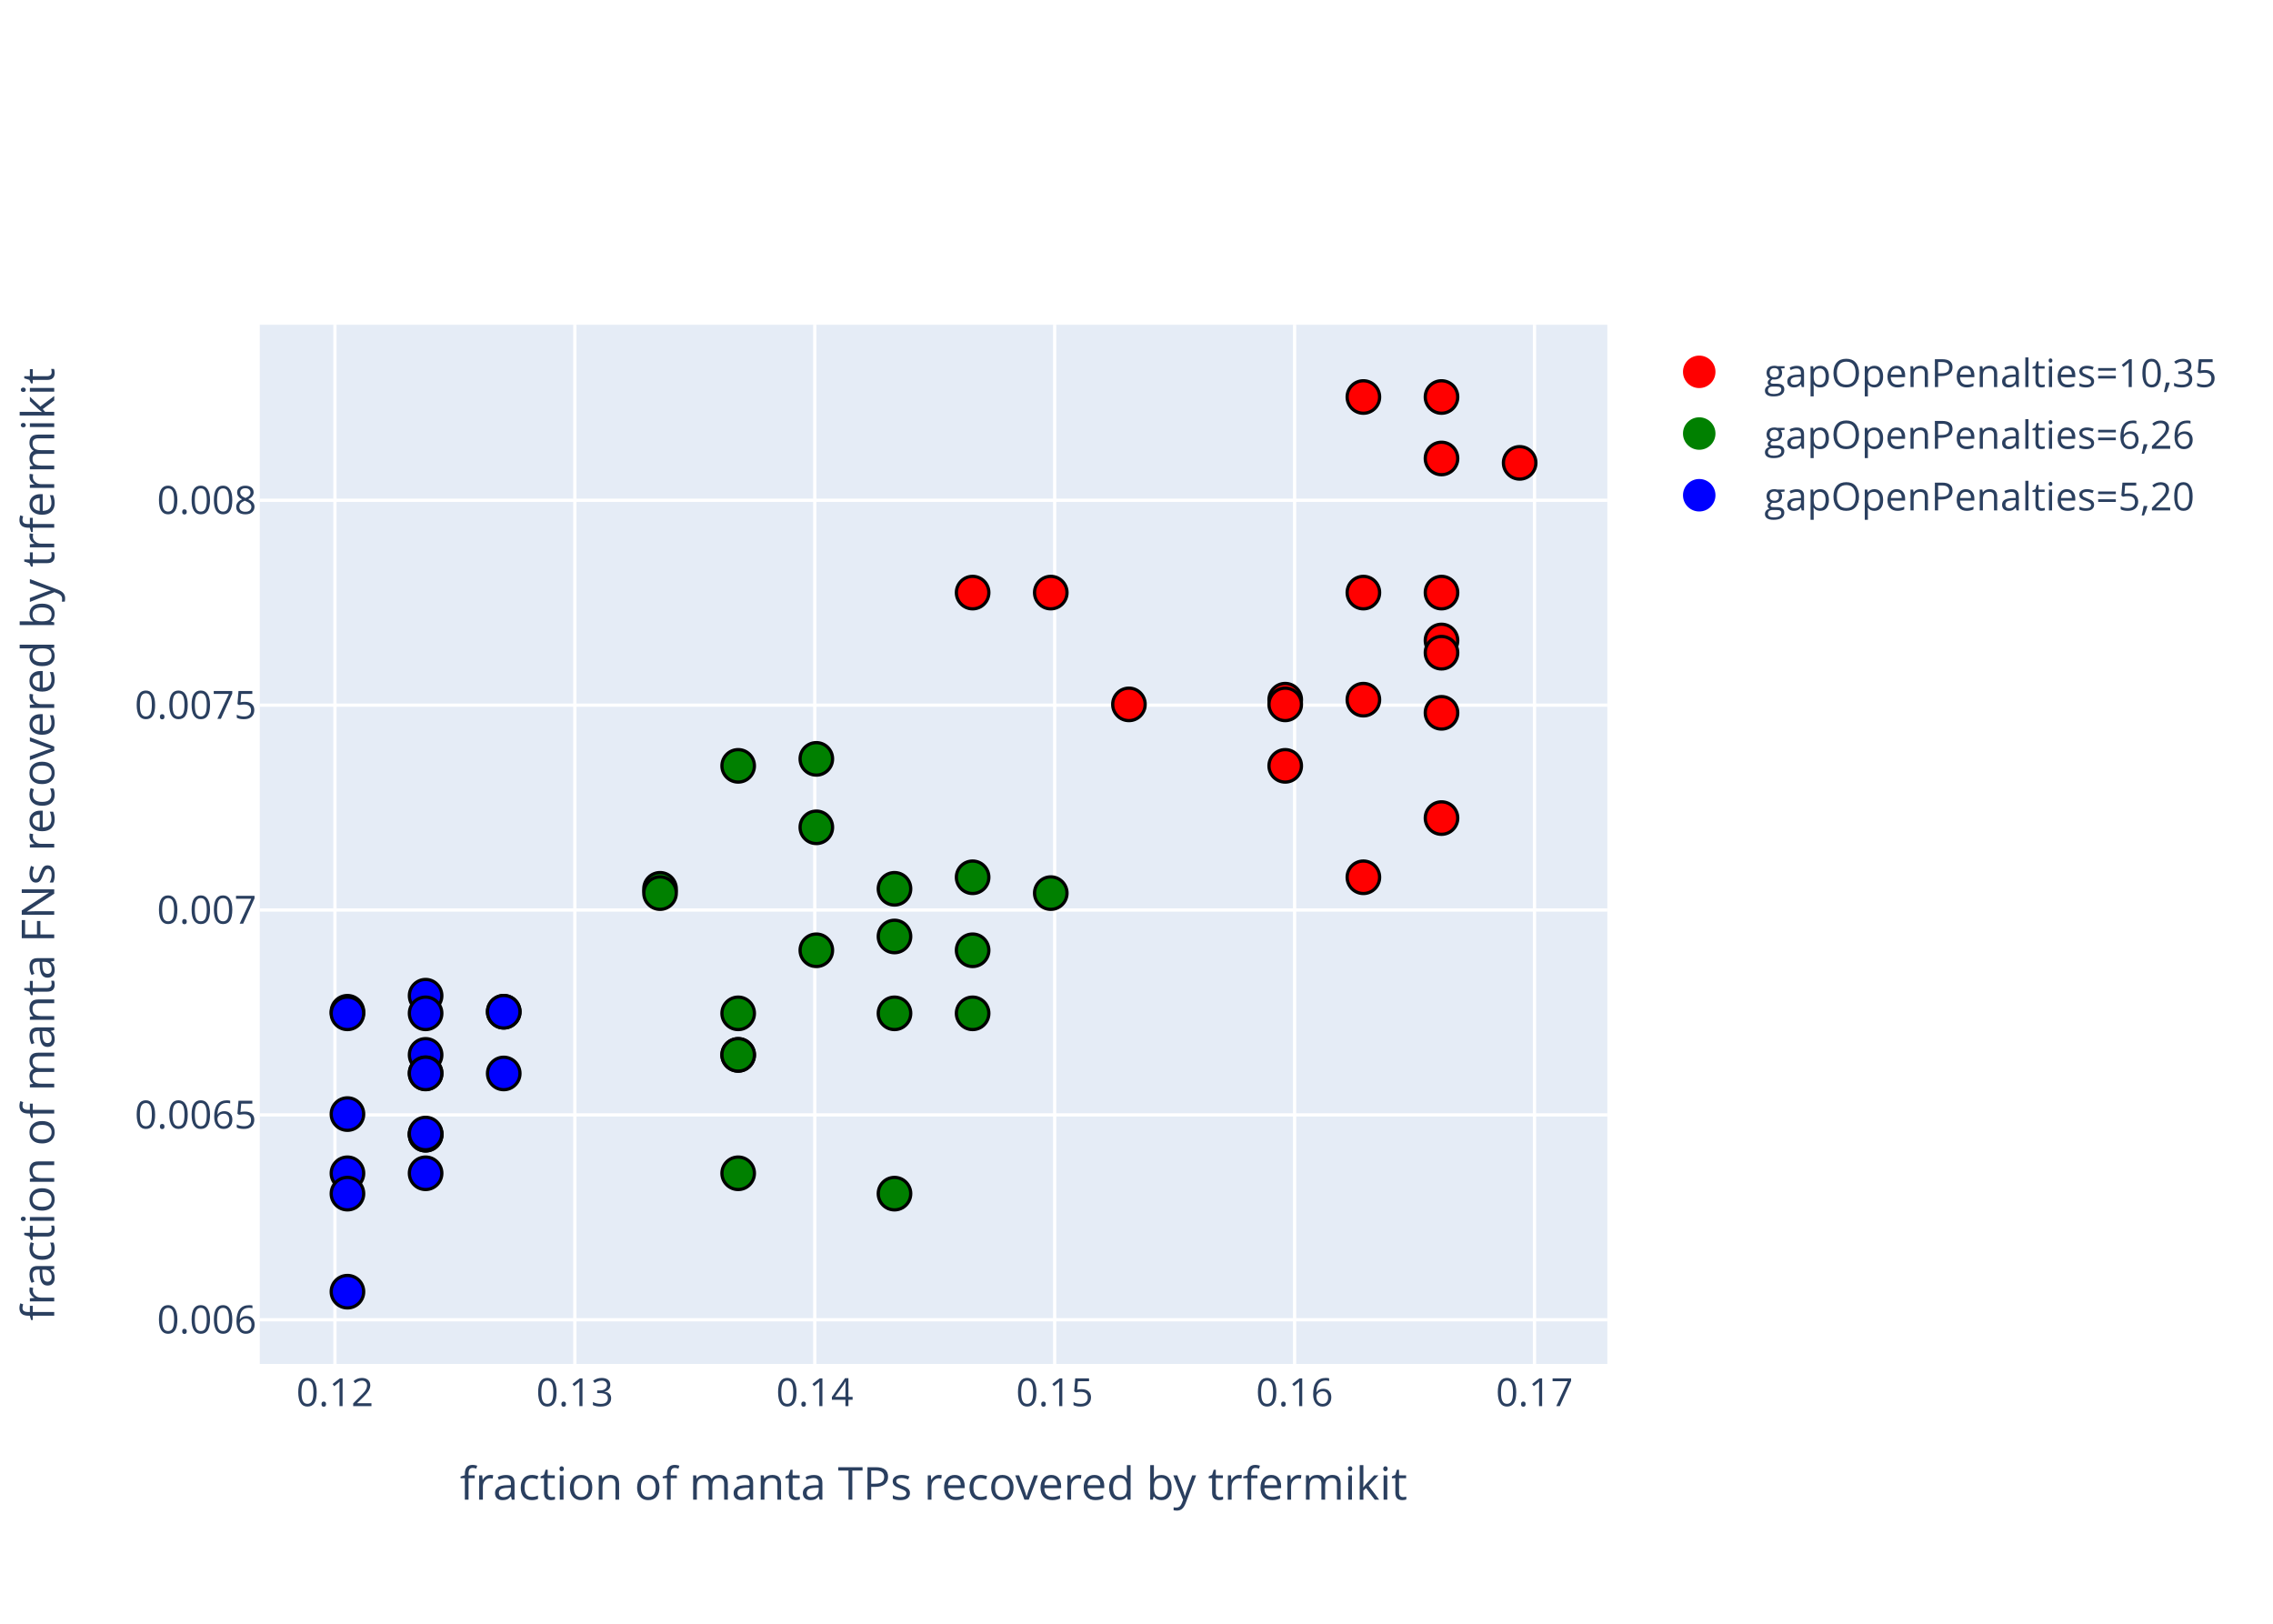
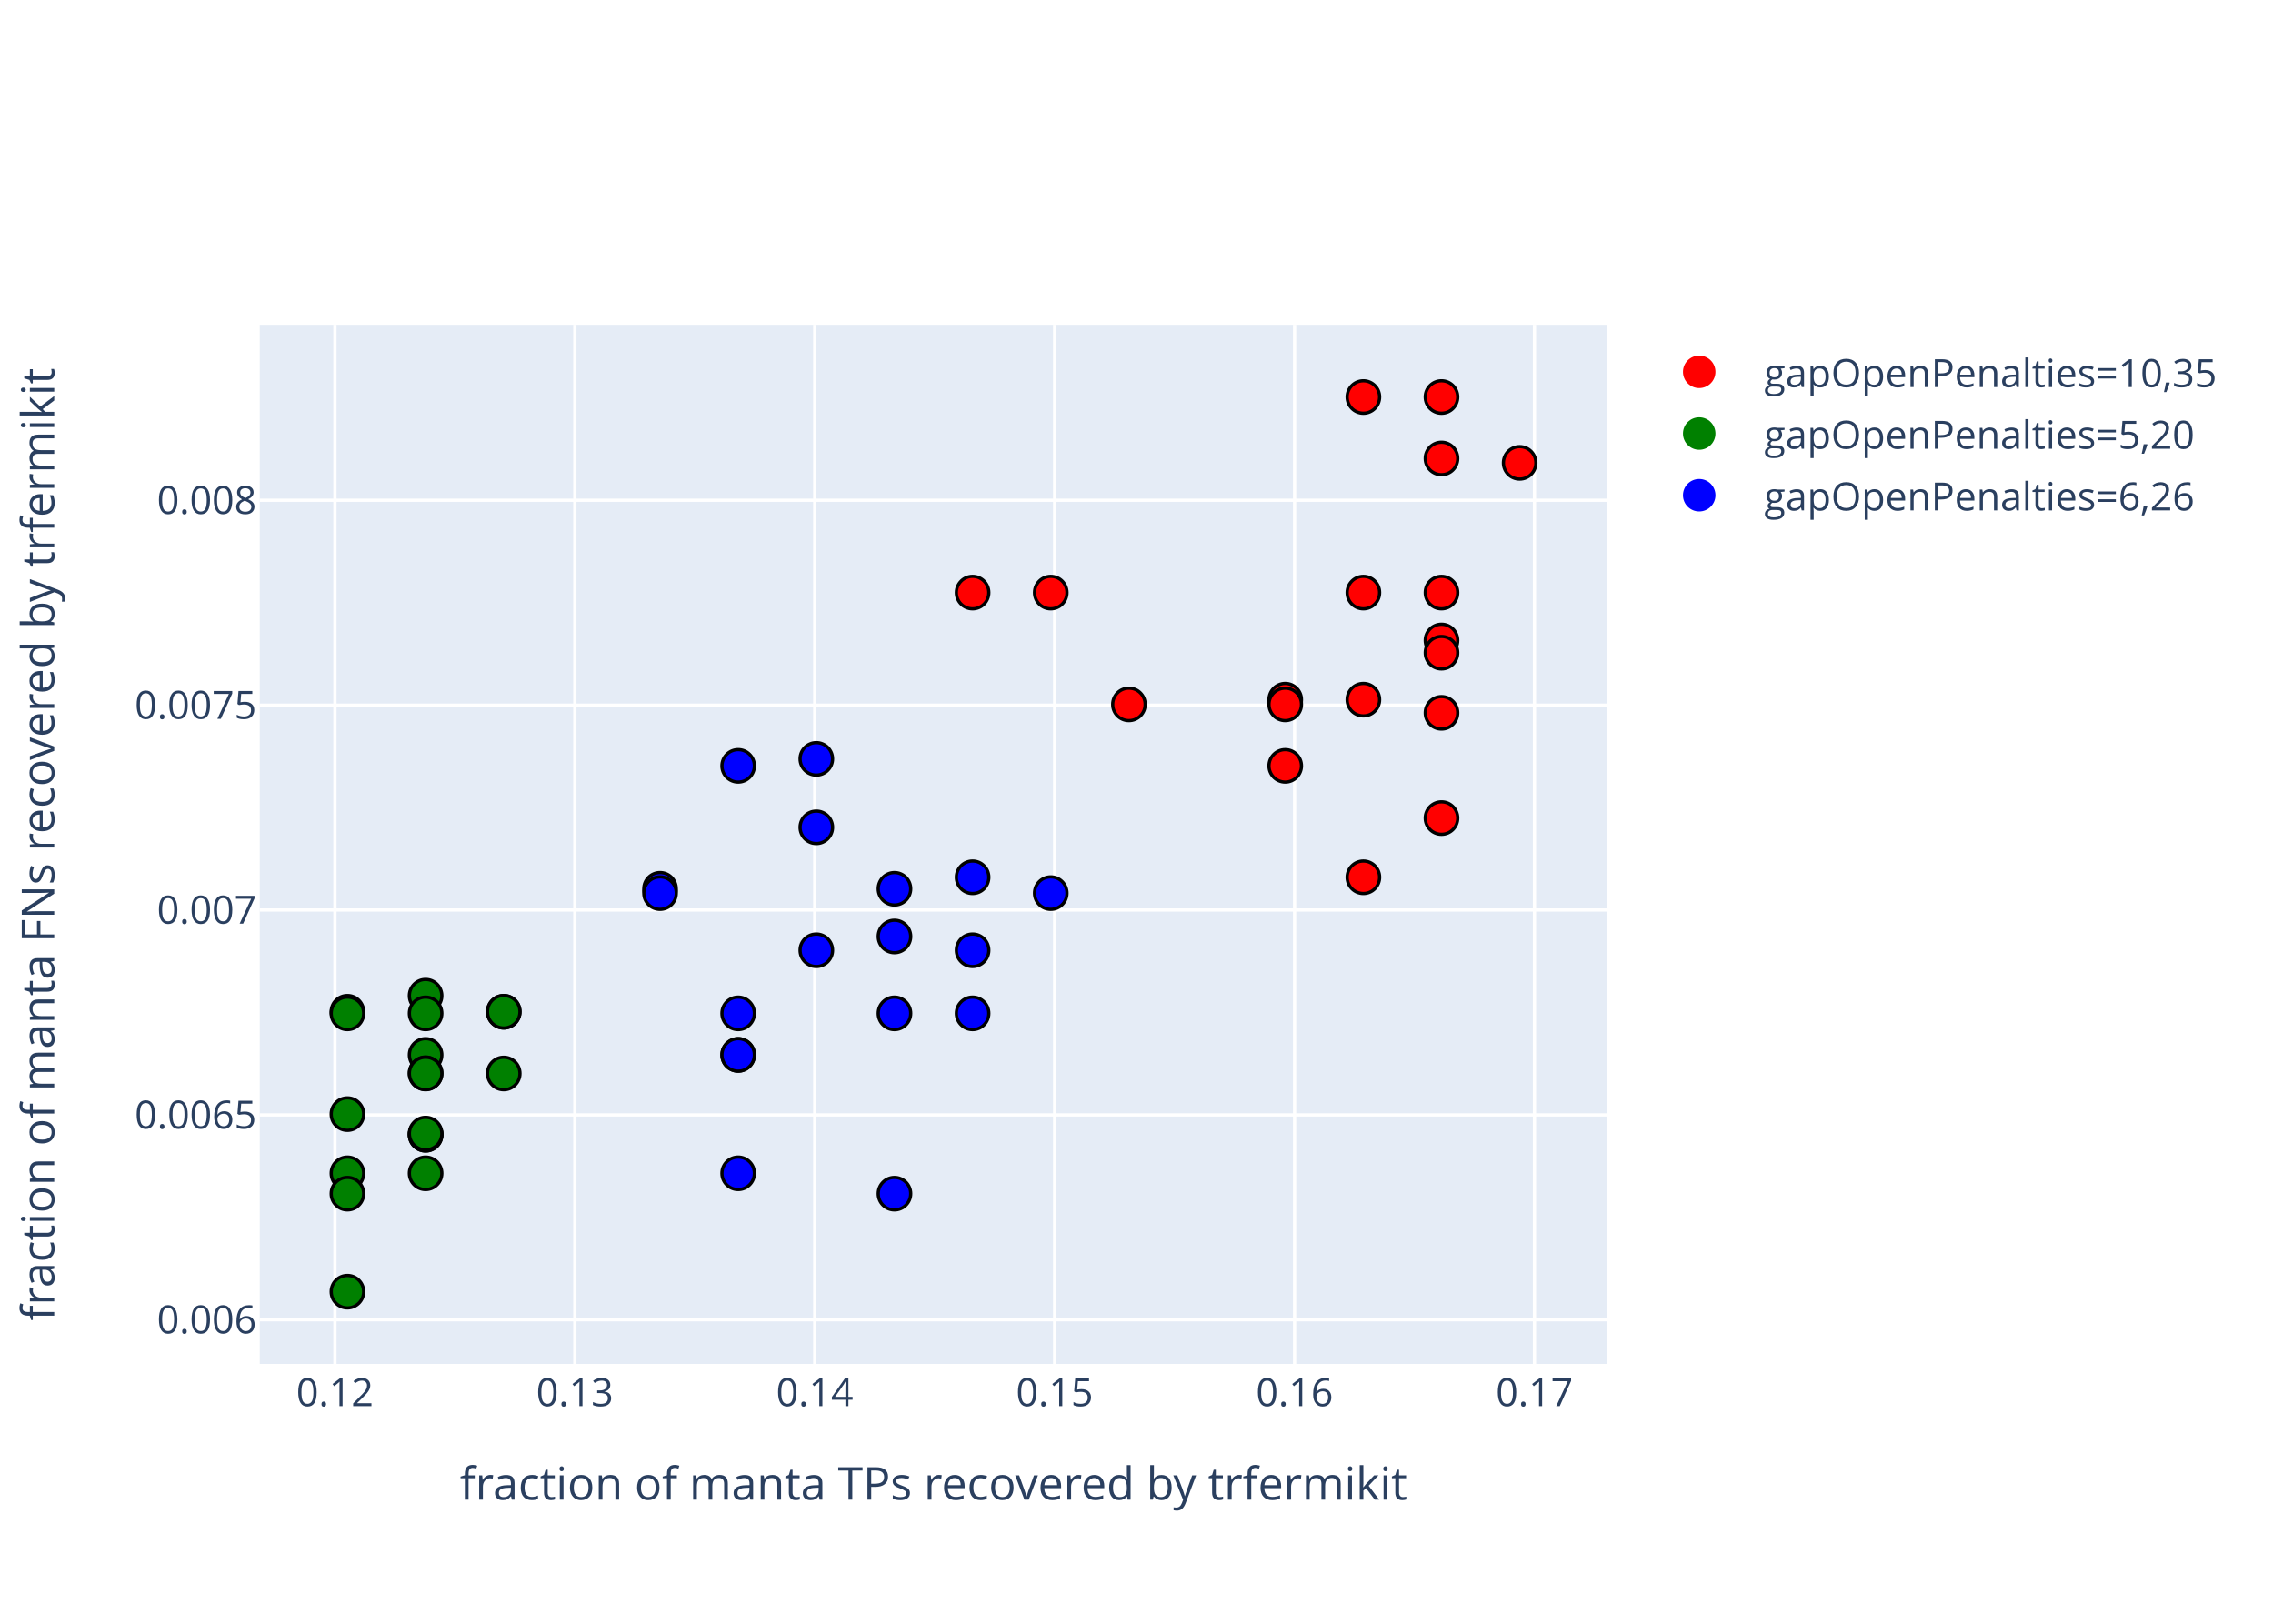
<svg xmlns="http://www.w3.org/2000/svg" class="main-svg" width="700" height="500" style="" viewBox="0 0 700 500">
  <rect x="0" y="0" width="700" height="500" style="fill: rgb(255, 255, 255); fill-opacity: 1;" />
-   <defs id="defs-7b1915">
+   <defs id="defs-8aa5cc">
    <g class="clips">
-       <clipPath id="clip7b1915xyplot" class="plotclip">
+       <clipPath id="clip8aa5ccxyplot" class="plotclip">
        <rect width="415" height="320" />
      </clipPath>
-       <clipPath class="axesclip" id="clip7b1915x">
+       <clipPath class="axesclip" id="clip8aa5ccx">
        <rect x="80" y="0" width="415" height="500" />
      </clipPath>
-       <clipPath class="axesclip" id="clip7b1915y">
+       <clipPath class="axesclip" id="clip8aa5ccy">
        <rect x="0" y="100" width="700" height="320" />
      </clipPath>
-       <clipPath class="axesclip" id="clip7b1915xy">
+       <clipPath class="axesclip" id="clip8aa5ccxy">
        <rect x="80" y="100" width="415" height="320" />
      </clipPath>
    </g>
    <g class="gradients" />
  </defs>
  <g class="bglayer">
    <rect class="bg" x="80" y="100" width="415" height="320" style="fill: rgb(229, 236, 246); fill-opacity: 1; stroke-width: 0;" />
  </g>
  <g class="layer-below">
    <g class="imagelayer" />
    <g class="shapelayer" />
  </g>
  <g class="cartesianlayer">
    <g class="subplot xy">
      <g class="layer-subplot">
        <g class="shapelayer" />
        <g class="imagelayer" />
      </g>
      <g class="gridlayer">
        <g class="x">
          <path class="xgrid crisp" transform="translate(103.15,0)" d="M0,100v320" style="stroke: rgb(255, 255, 255); stroke-opacity: 1; stroke-width: 1px;" />
          <path class="xgrid crisp" transform="translate(177.03,0)" d="M0,100v320" style="stroke: rgb(255, 255, 255); stroke-opacity: 1; stroke-width: 1px;" />
          <path class="xgrid crisp" transform="translate(250.92,0)" d="M0,100v320" style="stroke: rgb(255, 255, 255); stroke-opacity: 1; stroke-width: 1px;" />
          <path class="xgrid crisp" transform="translate(324.8,0)" d="M0,100v320" style="stroke: rgb(255, 255, 255); stroke-opacity: 1; stroke-width: 1px;" />
          <path class="xgrid crisp" transform="translate(398.69,0)" d="M0,100v320" style="stroke: rgb(255, 255, 255); stroke-opacity: 1; stroke-width: 1px;" />
          <path class="xgrid crisp" transform="translate(472.57,0)" d="M0,100v320" style="stroke: rgb(255, 255, 255); stroke-opacity: 1; stroke-width: 1px;" />
        </g>
        <g class="y">
          <path class="ygrid crisp" transform="translate(0,406.39)" d="M80,0h415" style="stroke: rgb(255, 255, 255); stroke-opacity: 1; stroke-width: 1px;" />
          <path class="ygrid crisp" transform="translate(0,343.31)" d="M80,0h415" style="stroke: rgb(255, 255, 255); stroke-opacity: 1; stroke-width: 1px;" />
          <path class="ygrid crisp" transform="translate(0,280.22)" d="M80,0h415" style="stroke: rgb(255, 255, 255); stroke-opacity: 1; stroke-width: 1px;" />
          <path class="ygrid crisp" transform="translate(0,217.14)" d="M80,0h415" style="stroke: rgb(255, 255, 255); stroke-opacity: 1; stroke-width: 1px;" />
          <path class="ygrid crisp" transform="translate(0,154.05)" d="M80,0h415" style="stroke: rgb(255, 255, 255); stroke-opacity: 1; stroke-width: 1px;" />
        </g>
      </g>
      <g class="zerolinelayer" />
      <path class="xlines-below" />
      <path class="ylines-below" />
      <g class="overlines-below" />
      <g class="xaxislayer-below" />
      <g class="yaxislayer-below" />
      <g class="overaxes-below" />
-       <g class="plot" transform="translate(80,100)" clip-path="url('#clip7b1915xyplot')">
+       <g class="plot" transform="translate(80,100)" clip-path="url('#clip8aa5ccxyplot')">
        <g class="scatterlayer mlayer">
-           <g class="trace scatter tracecced3b" style="stroke-miterlimit: 2; opacity: 1;">
+           <g class="trace scatter trace4bb0a3" style="stroke-miterlimit: 2; opacity: 1;">
            <g class="fills" />
            <g class="errorbars" />
            <g class="lines" />
            <g class="points">
              <path class="point" transform="translate(363.93,97.22)" d="M5,0A5,5 0 1,1 0,-5A5,5 0 0,1 5,0Z" style="opacity: 1; stroke-width: 1px; fill: rgb(255, 0, 0); fill-opacity: 1; stroke: rgb(0, 0, 0); stroke-opacity: 1;" />
              <path class="point" transform="translate(339.87,115.45)" d="M5,0A5,5 0 1,1 0,-5A5,5 0 0,1 5,0Z" style="opacity: 1; stroke-width: 1px; fill: rgb(255, 0, 0); fill-opacity: 1; stroke: rgb(0, 0, 0); stroke-opacity: 1;" />
              <path class="point" transform="translate(363.93,151.91)" d="M5,0A5,5 0 1,1 0,-5A5,5 0 0,1 5,0Z" style="opacity: 1; stroke-width: 1px; fill: rgb(255, 0, 0); fill-opacity: 1; stroke: rgb(0, 0, 0); stroke-opacity: 1;" />
              <path class="point" transform="translate(315.8,115.45)" d="M5,0A5,5 0 1,1 0,-5A5,5 0 0,1 5,0Z" style="opacity: 1; stroke-width: 1px; fill: rgb(255, 0, 0); fill-opacity: 1; stroke: rgb(0, 0, 0); stroke-opacity: 1;" />
              <path class="point" transform="translate(388,42.53)" d="M5,0A5,5 0 1,1 0,-5A5,5 0 0,1 5,0Z" style="opacity: 1; stroke-width: 1px; fill: rgb(255, 0, 0); fill-opacity: 1; stroke: rgb(0, 0, 0); stroke-opacity: 1;" />
              <path class="point" transform="translate(339.87,170.14)" d="M5,0A5,5 0 1,1 0,-5A5,5 0 0,1 5,0Z" style="opacity: 1; stroke-width: 1px; fill: rgb(255, 0, 0); fill-opacity: 1; stroke: rgb(0, 0, 0); stroke-opacity: 1;" />
-               <path class="point" transform="translate(27,243.06)" d="M5,0A5,5 0 1,1 0,-5A5,5 0 0,1 5,0Z" style="opacity: 1; stroke-width: 1px; fill: rgb(0, 0, 255); fill-opacity: 1; stroke: rgb(0, 0, 0); stroke-opacity: 1;" />
-               <path class="point" transform="translate(51.07,206.6)" d="M5,0A5,5 0 1,1 0,-5A5,5 0 0,1 5,0Z" style="opacity: 1; stroke-width: 1px; fill: rgb(0, 0, 255); fill-opacity: 1; stroke: rgb(0, 0, 0); stroke-opacity: 1;" />
-               <path class="point" transform="translate(27,297.75)" d="M5,0A5,5 0 1,1 0,-5A5,5 0 0,1 5,0Z" style="opacity: 1; stroke-width: 1px; fill: rgb(0, 0, 255); fill-opacity: 1; stroke: rgb(0, 0, 0); stroke-opacity: 1;" />
-               <path class="point" transform="translate(51.07,224.83)" d="M5,0A5,5 0 1,1 0,-5A5,5 0 0,1 5,0Z" style="opacity: 1; stroke-width: 1px; fill: rgb(0, 0, 255); fill-opacity: 1; stroke: rgb(0, 0, 0); stroke-opacity: 1;" />
-               <path class="point" transform="translate(27,261.29)" d="M5,0A5,5 0 1,1 0,-5A5,5 0 0,1 5,0Z" style="opacity: 1; stroke-width: 1px; fill: rgb(0, 0, 255); fill-opacity: 1; stroke: rgb(0, 0, 0); stroke-opacity: 1;" />
-               <path class="point" transform="translate(51.07,261.29)" d="M5,0A5,5 0 1,1 0,-5A5,5 0 0,1 5,0Z" style="opacity: 1; stroke-width: 1px; fill: rgb(0, 0, 255); fill-opacity: 1; stroke: rgb(0, 0, 0); stroke-opacity: 1;" />
-               <path class="point" transform="translate(171.4,133.68)" d="M5,0A5,5 0 1,1 0,-5A5,5 0 0,1 5,0Z" style="opacity: 1; stroke-width: 1px; fill: rgb(0, 128, 0); fill-opacity: 1; stroke: rgb(0, 0, 0); stroke-opacity: 1;" />
-               <path class="point" transform="translate(219.53,170.14)" d="M5,0A5,5 0 1,1 0,-5A5,5 0 0,1 5,0Z" style="opacity: 1; stroke-width: 1px; fill: rgb(0, 128, 0); fill-opacity: 1; stroke: rgb(0, 0, 0); stroke-opacity: 1;" />
-               <path class="point" transform="translate(147.33,261.29)" d="M5,0A5,5 0 1,1 0,-5A5,5 0 0,1 5,0Z" style="opacity: 1; stroke-width: 1px; fill: rgb(0, 128, 0); fill-opacity: 1; stroke: rgb(0, 0, 0); stroke-opacity: 1;" />
-               <path class="point" transform="translate(147.33,224.83)" d="M5,0A5,5 0 1,1 0,-5A5,5 0 0,1 5,0Z" style="opacity: 1; stroke-width: 1px; fill: rgb(0, 128, 0); fill-opacity: 1; stroke: rgb(0, 0, 0); stroke-opacity: 1;" />
-               <path class="point" transform="translate(195.47,188.37)" d="M5,0A5,5 0 1,1 0,-5A5,5 0 0,1 5,0Z" style="opacity: 1; stroke-width: 1px; fill: rgb(0, 128, 0); fill-opacity: 1; stroke: rgb(0, 0, 0); stroke-opacity: 1;" />
-               <path class="point" transform="translate(147.33,224.83)" d="M5,0A5,5 0 1,1 0,-5A5,5 0 0,1 5,0Z" style="opacity: 1; stroke-width: 1px; fill: rgb(0, 128, 0); fill-opacity: 1; stroke: rgb(0, 0, 0); stroke-opacity: 1;" />
+               <path class="point" transform="translate(27,243.06)" d="M5,0A5,5 0 1,1 0,-5A5,5 0 0,1 5,0Z" style="opacity: 1; stroke-width: 1px; fill: rgb(0, 128, 0); fill-opacity: 1; stroke: rgb(0, 0, 0); stroke-opacity: 1;" />
+               <path class="point" transform="translate(51.07,206.6)" d="M5,0A5,5 0 1,1 0,-5A5,5 0 0,1 5,0Z" style="opacity: 1; stroke-width: 1px; fill: rgb(0, 128, 0); fill-opacity: 1; stroke: rgb(0, 0, 0); stroke-opacity: 1;" />
+               <path class="point" transform="translate(27,297.75)" d="M5,0A5,5 0 1,1 0,-5A5,5 0 0,1 5,0Z" style="opacity: 1; stroke-width: 1px; fill: rgb(0, 128, 0); fill-opacity: 1; stroke: rgb(0, 0, 0); stroke-opacity: 1;" />
+               <path class="point" transform="translate(51.07,224.83)" d="M5,0A5,5 0 1,1 0,-5A5,5 0 0,1 5,0Z" style="opacity: 1; stroke-width: 1px; fill: rgb(0, 128, 0); fill-opacity: 1; stroke: rgb(0, 0, 0); stroke-opacity: 1;" />
+               <path class="point" transform="translate(27,261.29)" d="M5,0A5,5 0 1,1 0,-5A5,5 0 0,1 5,0Z" style="opacity: 1; stroke-width: 1px; fill: rgb(0, 128, 0); fill-opacity: 1; stroke: rgb(0, 0, 0); stroke-opacity: 1;" />
+               <path class="point" transform="translate(51.07,261.29)" d="M5,0A5,5 0 1,1 0,-5A5,5 0 0,1 5,0Z" style="opacity: 1; stroke-width: 1px; fill: rgb(0, 128, 0); fill-opacity: 1; stroke: rgb(0, 0, 0); stroke-opacity: 1;" />
+               <path class="point" transform="translate(171.4,133.68)" d="M5,0A5,5 0 1,1 0,-5A5,5 0 0,1 5,0Z" style="opacity: 1; stroke-width: 1px; fill: rgb(0, 0, 255); fill-opacity: 1; stroke: rgb(0, 0, 0); stroke-opacity: 1;" />
+               <path class="point" transform="translate(219.53,170.14)" d="M5,0A5,5 0 1,1 0,-5A5,5 0 0,1 5,0Z" style="opacity: 1; stroke-width: 1px; fill: rgb(0, 0, 255); fill-opacity: 1; stroke: rgb(0, 0, 0); stroke-opacity: 1;" />
+               <path class="point" transform="translate(147.33,261.29)" d="M5,0A5,5 0 1,1 0,-5A5,5 0 0,1 5,0Z" style="opacity: 1; stroke-width: 1px; fill: rgb(0, 0, 255); fill-opacity: 1; stroke: rgb(0, 0, 0); stroke-opacity: 1;" />
+               <path class="point" transform="translate(147.33,224.83)" d="M5,0A5,5 0 1,1 0,-5A5,5 0 0,1 5,0Z" style="opacity: 1; stroke-width: 1px; fill: rgb(0, 0, 255); fill-opacity: 1; stroke: rgb(0, 0, 0); stroke-opacity: 1;" />
+               <path class="point" transform="translate(195.47,188.37)" d="M5,0A5,5 0 1,1 0,-5A5,5 0 0,1 5,0Z" style="opacity: 1; stroke-width: 1px; fill: rgb(0, 0, 255); fill-opacity: 1; stroke: rgb(0, 0, 0); stroke-opacity: 1;" />
+               <path class="point" transform="translate(147.33,224.83)" d="M5,0A5,5 0 1,1 0,-5A5,5 0 0,1 5,0Z" style="opacity: 1; stroke-width: 1px; fill: rgb(0, 0, 255); fill-opacity: 1; stroke: rgb(0, 0, 0); stroke-opacity: 1;" />
              <path class="point" transform="translate(363.93,22.25)" d="M5,0A5,5 0 1,1 0,-5A5,5 0 0,1 5,0Z" style="opacity: 1; stroke-width: 1px; fill: rgb(255, 0, 0); fill-opacity: 1; stroke: rgb(0, 0, 0); stroke-opacity: 1;" />
              <path class="point" transform="translate(267.67,116.9)" d="M5,0A5,5 0 1,1 0,-5A5,5 0 0,1 5,0Z" style="opacity: 1; stroke-width: 1px; fill: rgb(255, 0, 0); fill-opacity: 1; stroke: rgb(0, 0, 0); stroke-opacity: 1;" />
              <path class="point" transform="translate(315.8,135.83)" d="M5,0A5,5 0 1,1 0,-5A5,5 0 0,1 5,0Z" style="opacity: 1; stroke-width: 1px; fill: rgb(255, 0, 0); fill-opacity: 1; stroke: rgb(0, 0, 0); stroke-opacity: 1;" />
              <path class="point" transform="translate(339.87,22.25)" d="M5,0A5,5 0 1,1 0,-5A5,5 0 0,1 5,0Z" style="opacity: 1; stroke-width: 1px; fill: rgb(255, 0, 0); fill-opacity: 1; stroke: rgb(0, 0, 0); stroke-opacity: 1;" />
              <path class="point" transform="translate(363.93,41.18)" d="M5,0A5,5 0 1,1 0,-5A5,5 0 0,1 5,0Z" style="opacity: 1; stroke-width: 1px; fill: rgb(255, 0, 0); fill-opacity: 1; stroke: rgb(0, 0, 0); stroke-opacity: 1;" />
              <path class="point" transform="translate(315.8,116.9)" d="M5,0A5,5 0 1,1 0,-5A5,5 0 0,1 5,0Z" style="opacity: 1; stroke-width: 1px; fill: rgb(255, 0, 0); fill-opacity: 1; stroke: rgb(0, 0, 0); stroke-opacity: 1;" />
-               <path class="point" transform="translate(75.13,211.55)" d="M5,0A5,5 0 1,1 0,-5A5,5 0 0,1 5,0Z" style="opacity: 1; stroke-width: 1px; fill: rgb(0, 0, 255); fill-opacity: 1; stroke: rgb(0, 0, 0); stroke-opacity: 1;" />
-               <path class="point" transform="translate(51.07,249.41)" d="M5,0A5,5 0 1,1 0,-5A5,5 0 0,1 5,0Z" style="opacity: 1; stroke-width: 1px; fill: rgb(0, 0, 255); fill-opacity: 1; stroke: rgb(0, 0, 0); stroke-opacity: 1;" />
-               <path class="point" transform="translate(27,211.55)" d="M5,0A5,5 0 1,1 0,-5A5,5 0 0,1 5,0Z" style="opacity: 1; stroke-width: 1px; fill: rgb(0, 0, 255); fill-opacity: 1; stroke: rgb(0, 0, 0); stroke-opacity: 1;" />
-               <path class="point" transform="translate(51.07,230.48)" d="M5,0A5,5 0 1,1 0,-5A5,5 0 0,1 5,0Z" style="opacity: 1; stroke-width: 1px; fill: rgb(0, 0, 255); fill-opacity: 1; stroke: rgb(0, 0, 0); stroke-opacity: 1;" />
-               <path class="point" transform="translate(75.13,211.55)" d="M5,0A5,5 0 1,1 0,-5A5,5 0 0,1 5,0Z" style="opacity: 1; stroke-width: 1px; fill: rgb(0, 0, 255); fill-opacity: 1; stroke: rgb(0, 0, 0); stroke-opacity: 1;" />
-               <path class="point" transform="translate(51.07,249.41)" d="M5,0A5,5 0 1,1 0,-5A5,5 0 0,1 5,0Z" style="opacity: 1; stroke-width: 1px; fill: rgb(0, 0, 255); fill-opacity: 1; stroke: rgb(0, 0, 0); stroke-opacity: 1;" />
-               <path class="point" transform="translate(123.27,173.69)" d="M5,0A5,5 0 1,1 0,-5A5,5 0 0,1 5,0Z" style="opacity: 1; stroke-width: 1px; fill: rgb(0, 128, 0); fill-opacity: 1; stroke: rgb(0, 0, 0); stroke-opacity: 1;" />
-               <path class="point" transform="translate(171.4,154.76)" d="M5,0A5,5 0 1,1 0,-5A5,5 0 0,1 5,0Z" style="opacity: 1; stroke-width: 1px; fill: rgb(0, 128, 0); fill-opacity: 1; stroke: rgb(0, 0, 0); stroke-opacity: 1;" />
-               <path class="point" transform="translate(171.4,192.62)" d="M5,0A5,5 0 1,1 0,-5A5,5 0 0,1 5,0Z" style="opacity: 1; stroke-width: 1px; fill: rgb(0, 128, 0); fill-opacity: 1; stroke: rgb(0, 0, 0); stroke-opacity: 1;" />
-               <path class="point" transform="translate(195.47,173.69)" d="M5,0A5,5 0 1,1 0,-5A5,5 0 0,1 5,0Z" style="opacity: 1; stroke-width: 1px; fill: rgb(0, 128, 0); fill-opacity: 1; stroke: rgb(0, 0, 0); stroke-opacity: 1;" />
-               <path class="point" transform="translate(147.33,135.83)" d="M5,0A5,5 0 1,1 0,-5A5,5 0 0,1 5,0Z" style="opacity: 1; stroke-width: 1px; fill: rgb(0, 128, 0); fill-opacity: 1; stroke: rgb(0, 0, 0); stroke-opacity: 1;" />
-               <path class="point" transform="translate(219.53,192.62)" d="M5,0A5,5 0 1,1 0,-5A5,5 0 0,1 5,0Z" style="opacity: 1; stroke-width: 1px; fill: rgb(0, 128, 0); fill-opacity: 1; stroke: rgb(0, 0, 0); stroke-opacity: 1;" />
+               <path class="point" transform="translate(75.13,211.55)" d="M5,0A5,5 0 1,1 0,-5A5,5 0 0,1 5,0Z" style="opacity: 1; stroke-width: 1px; fill: rgb(0, 128, 0); fill-opacity: 1; stroke: rgb(0, 0, 0); stroke-opacity: 1;" />
+               <path class="point" transform="translate(51.07,249.41)" d="M5,0A5,5 0 1,1 0,-5A5,5 0 0,1 5,0Z" style="opacity: 1; stroke-width: 1px; fill: rgb(0, 128, 0); fill-opacity: 1; stroke: rgb(0, 0, 0); stroke-opacity: 1;" />
+               <path class="point" transform="translate(27,211.55)" d="M5,0A5,5 0 1,1 0,-5A5,5 0 0,1 5,0Z" style="opacity: 1; stroke-width: 1px; fill: rgb(0, 128, 0); fill-opacity: 1; stroke: rgb(0, 0, 0); stroke-opacity: 1;" />
+               <path class="point" transform="translate(51.07,230.48)" d="M5,0A5,5 0 1,1 0,-5A5,5 0 0,1 5,0Z" style="opacity: 1; stroke-width: 1px; fill: rgb(0, 128, 0); fill-opacity: 1; stroke: rgb(0, 0, 0); stroke-opacity: 1;" />
+               <path class="point" transform="translate(75.13,211.55)" d="M5,0A5,5 0 1,1 0,-5A5,5 0 0,1 5,0Z" style="opacity: 1; stroke-width: 1px; fill: rgb(0, 128, 0); fill-opacity: 1; stroke: rgb(0, 0, 0); stroke-opacity: 1;" />
+               <path class="point" transform="translate(51.07,249.41)" d="M5,0A5,5 0 1,1 0,-5A5,5 0 0,1 5,0Z" style="opacity: 1; stroke-width: 1px; fill: rgb(0, 128, 0); fill-opacity: 1; stroke: rgb(0, 0, 0); stroke-opacity: 1;" />
+               <path class="point" transform="translate(123.27,173.69)" d="M5,0A5,5 0 1,1 0,-5A5,5 0 0,1 5,0Z" style="opacity: 1; stroke-width: 1px; fill: rgb(0, 0, 255); fill-opacity: 1; stroke: rgb(0, 0, 0); stroke-opacity: 1;" />
+               <path class="point" transform="translate(171.4,154.76)" d="M5,0A5,5 0 1,1 0,-5A5,5 0 0,1 5,0Z" style="opacity: 1; stroke-width: 1px; fill: rgb(0, 0, 255); fill-opacity: 1; stroke: rgb(0, 0, 0); stroke-opacity: 1;" />
+               <path class="point" transform="translate(171.4,192.62)" d="M5,0A5,5 0 1,1 0,-5A5,5 0 0,1 5,0Z" style="opacity: 1; stroke-width: 1px; fill: rgb(0, 0, 255); fill-opacity: 1; stroke: rgb(0, 0, 0); stroke-opacity: 1;" />
+               <path class="point" transform="translate(195.47,173.69)" d="M5,0A5,5 0 1,1 0,-5A5,5 0 0,1 5,0Z" style="opacity: 1; stroke-width: 1px; fill: rgb(0, 0, 255); fill-opacity: 1; stroke: rgb(0, 0, 0); stroke-opacity: 1;" />
+               <path class="point" transform="translate(147.33,135.83)" d="M5,0A5,5 0 1,1 0,-5A5,5 0 0,1 5,0Z" style="opacity: 1; stroke-width: 1px; fill: rgb(0, 0, 255); fill-opacity: 1; stroke: rgb(0, 0, 0); stroke-opacity: 1;" />
+               <path class="point" transform="translate(219.53,192.62)" d="M5,0A5,5 0 1,1 0,-5A5,5 0 0,1 5,0Z" style="opacity: 1; stroke-width: 1px; fill: rgb(0, 0, 255); fill-opacity: 1; stroke: rgb(0, 0, 0); stroke-opacity: 1;" />
              <path class="point" transform="translate(339.87,82.48)" d="M5,0A5,5 0 1,1 0,-5A5,5 0 0,1 5,0Z" style="opacity: 1; stroke-width: 1px; fill: rgb(255, 0, 0); fill-opacity: 1; stroke: rgb(0, 0, 0); stroke-opacity: 1;" />
              <path class="point" transform="translate(363.93,119.5)" d="M5,0A5,5 0 1,1 0,-5A5,5 0 0,1 5,0Z" style="opacity: 1; stroke-width: 1px; fill: rgb(255, 0, 0); fill-opacity: 1; stroke: rgb(0, 0, 0); stroke-opacity: 1;" />
              <path class="point" transform="translate(363.93,100.99)" d="M5,0A5,5 0 1,1 0,-5A5,5 0 0,1 5,0Z" style="opacity: 1; stroke-width: 1px; fill: rgb(255, 0, 0); fill-opacity: 1; stroke: rgb(0, 0, 0); stroke-opacity: 1;" />
              <path class="point" transform="translate(243.6,82.48)" d="M5,0A5,5 0 1,1 0,-5A5,5 0 0,1 5,0Z" style="opacity: 1; stroke-width: 1px; fill: rgb(255, 0, 0); fill-opacity: 1; stroke: rgb(0, 0, 0); stroke-opacity: 1;" />
              <path class="point" transform="translate(363.93,82.48)" d="M5,0A5,5 0 1,1 0,-5A5,5 0 0,1 5,0Z" style="opacity: 1; stroke-width: 1px; fill: rgb(255, 0, 0); fill-opacity: 1; stroke: rgb(0, 0, 0); stroke-opacity: 1;" />
              <path class="point" transform="translate(219.53,82.48)" d="M5,0A5,5 0 1,1 0,-5A5,5 0 0,1 5,0Z" style="opacity: 1; stroke-width: 1px; fill: rgb(255, 0, 0); fill-opacity: 1; stroke: rgb(0, 0, 0); stroke-opacity: 1;" />
-               <path class="point" transform="translate(51.07,230.55)" d="M5,0A5,5 0 1,1 0,-5A5,5 0 0,1 5,0Z" style="opacity: 1; stroke-width: 1px; fill: rgb(0, 0, 255); fill-opacity: 1; stroke: rgb(0, 0, 0); stroke-opacity: 1;" />
-               <path class="point" transform="translate(51.07,212.04)" d="M5,0A5,5 0 1,1 0,-5A5,5 0 0,1 5,0Z" style="opacity: 1; stroke-width: 1px; fill: rgb(0, 0, 255); fill-opacity: 1; stroke: rgb(0, 0, 0); stroke-opacity: 1;" />
-               <path class="point" transform="translate(51.07,249.05)" d="M5,0A5,5 0 1,1 0,-5A5,5 0 0,1 5,0Z" style="opacity: 1; stroke-width: 1px; fill: rgb(0, 0, 255); fill-opacity: 1; stroke: rgb(0, 0, 0); stroke-opacity: 1;" />
-               <path class="point" transform="translate(27,212.04)" d="M5,0A5,5 0 1,1 0,-5A5,5 0 0,1 5,0Z" style="opacity: 1; stroke-width: 1px; fill: rgb(0, 0, 255); fill-opacity: 1; stroke: rgb(0, 0, 0); stroke-opacity: 1;" />
-               <path class="point" transform="translate(75.13,230.55)" d="M5,0A5,5 0 1,1 0,-5A5,5 0 0,1 5,0Z" style="opacity: 1; stroke-width: 1px; fill: rgb(0, 0, 255); fill-opacity: 1; stroke: rgb(0, 0, 0); stroke-opacity: 1;" />
-               <path class="point" transform="translate(27,267.56)" d="M5,0A5,5 0 1,1 0,-5A5,5 0 0,1 5,0Z" style="opacity: 1; stroke-width: 1px; fill: rgb(0, 0, 255); fill-opacity: 1; stroke: rgb(0, 0, 0); stroke-opacity: 1;" />
-               <path class="point" transform="translate(195.47,212.04)" d="M5,0A5,5 0 1,1 0,-5A5,5 0 0,1 5,0Z" style="opacity: 1; stroke-width: 1px; fill: rgb(0, 128, 0); fill-opacity: 1; stroke: rgb(0, 0, 0); stroke-opacity: 1;" />
-               <path class="point" transform="translate(219.53,212.04)" d="M5,0A5,5 0 1,1 0,-5A5,5 0 0,1 5,0Z" style="opacity: 1; stroke-width: 1px; fill: rgb(0, 128, 0); fill-opacity: 1; stroke: rgb(0, 0, 0); stroke-opacity: 1;" />
-               <path class="point" transform="translate(147.33,212.04)" d="M5,0A5,5 0 1,1 0,-5A5,5 0 0,1 5,0Z" style="opacity: 1; stroke-width: 1px; fill: rgb(0, 128, 0); fill-opacity: 1; stroke: rgb(0, 0, 0); stroke-opacity: 1;" />
-               <path class="point" transform="translate(123.27,175.02)" d="M5,0A5,5 0 1,1 0,-5A5,5 0 0,1 5,0Z" style="opacity: 1; stroke-width: 1px; fill: rgb(0, 128, 0); fill-opacity: 1; stroke: rgb(0, 0, 0); stroke-opacity: 1;" />
-               <path class="point" transform="translate(243.6,175.02)" d="M5,0A5,5 0 1,1 0,-5A5,5 0 0,1 5,0Z" style="opacity: 1; stroke-width: 1px; fill: rgb(0, 128, 0); fill-opacity: 1; stroke: rgb(0, 0, 0); stroke-opacity: 1;" />
-               <path class="point" transform="translate(195.47,267.56)" d="M5,0A5,5 0 1,1 0,-5A5,5 0 0,1 5,0Z" style="opacity: 1; stroke-width: 1px; fill: rgb(0, 128, 0); fill-opacity: 1; stroke: rgb(0, 0, 0); stroke-opacity: 1;" />
-             </g>
-             <g class="text" />
-           </g>
-           <g class="trace scatter tracea217ed" style="stroke-miterlimit: 2; opacity: 1;">
+               <path class="point" transform="translate(51.07,230.55)" d="M5,0A5,5 0 1,1 0,-5A5,5 0 0,1 5,0Z" style="opacity: 1; stroke-width: 1px; fill: rgb(0, 128, 0); fill-opacity: 1; stroke: rgb(0, 0, 0); stroke-opacity: 1;" />
+               <path class="point" transform="translate(51.07,212.04)" d="M5,0A5,5 0 1,1 0,-5A5,5 0 0,1 5,0Z" style="opacity: 1; stroke-width: 1px; fill: rgb(0, 128, 0); fill-opacity: 1; stroke: rgb(0, 0, 0); stroke-opacity: 1;" />
+               <path class="point" transform="translate(51.07,249.05)" d="M5,0A5,5 0 1,1 0,-5A5,5 0 0,1 5,0Z" style="opacity: 1; stroke-width: 1px; fill: rgb(0, 128, 0); fill-opacity: 1; stroke: rgb(0, 0, 0); stroke-opacity: 1;" />
+               <path class="point" transform="translate(27,212.04)" d="M5,0A5,5 0 1,1 0,-5A5,5 0 0,1 5,0Z" style="opacity: 1; stroke-width: 1px; fill: rgb(0, 128, 0); fill-opacity: 1; stroke: rgb(0, 0, 0); stroke-opacity: 1;" />
+               <path class="point" transform="translate(75.13,230.55)" d="M5,0A5,5 0 1,1 0,-5A5,5 0 0,1 5,0Z" style="opacity: 1; stroke-width: 1px; fill: rgb(0, 128, 0); fill-opacity: 1; stroke: rgb(0, 0, 0); stroke-opacity: 1;" />
+               <path class="point" transform="translate(27,267.56)" d="M5,0A5,5 0 1,1 0,-5A5,5 0 0,1 5,0Z" style="opacity: 1; stroke-width: 1px; fill: rgb(0, 128, 0); fill-opacity: 1; stroke: rgb(0, 0, 0); stroke-opacity: 1;" />
+               <path class="point" transform="translate(195.47,212.04)" d="M5,0A5,5 0 1,1 0,-5A5,5 0 0,1 5,0Z" style="opacity: 1; stroke-width: 1px; fill: rgb(0, 0, 255); fill-opacity: 1; stroke: rgb(0, 0, 0); stroke-opacity: 1;" />
+               <path class="point" transform="translate(219.53,212.04)" d="M5,0A5,5 0 1,1 0,-5A5,5 0 0,1 5,0Z" style="opacity: 1; stroke-width: 1px; fill: rgb(0, 0, 255); fill-opacity: 1; stroke: rgb(0, 0, 0); stroke-opacity: 1;" />
+               <path class="point" transform="translate(147.33,212.04)" d="M5,0A5,5 0 1,1 0,-5A5,5 0 0,1 5,0Z" style="opacity: 1; stroke-width: 1px; fill: rgb(0, 0, 255); fill-opacity: 1; stroke: rgb(0, 0, 0); stroke-opacity: 1;" />
+               <path class="point" transform="translate(123.27,175.02)" d="M5,0A5,5 0 1,1 0,-5A5,5 0 0,1 5,0Z" style="opacity: 1; stroke-width: 1px; fill: rgb(0, 0, 255); fill-opacity: 1; stroke: rgb(0, 0, 0); stroke-opacity: 1;" />
+               <path class="point" transform="translate(243.6,175.02)" d="M5,0A5,5 0 1,1 0,-5A5,5 0 0,1 5,0Z" style="opacity: 1; stroke-width: 1px; fill: rgb(0, 0, 255); fill-opacity: 1; stroke: rgb(0, 0, 0); stroke-opacity: 1;" />
+               <path class="point" transform="translate(195.47,267.56)" d="M5,0A5,5 0 1,1 0,-5A5,5 0 0,1 5,0Z" style="opacity: 1; stroke-width: 1px; fill: rgb(0, 0, 255); fill-opacity: 1; stroke: rgb(0, 0, 0); stroke-opacity: 1;" />
+             </g>
+             <g class="text" />
+           </g>
+           <g class="trace scatter trace842bcb" style="stroke-miterlimit: 2; opacity: 1;">
            <g class="fills" />
            <g class="errorbars" />
            <g class="lines" />
            <g class="points" />
            <g class="text" />
          </g>
-           <g class="trace scatter trace33b1c9" style="stroke-miterlimit: 2; opacity: 1;">
+           <g class="trace scatter tracefdada4" style="stroke-miterlimit: 2; opacity: 1;">
            <g class="fills" />
            <g class="errorbars" />
            <g class="lines" />
            <g class="points" />
            <g class="text" />
          </g>
-           <g class="trace scatter tracea5cc8c" style="stroke-miterlimit: 2; opacity: 1;">
+           <g class="trace scatter traced4a10a" style="stroke-miterlimit: 2; opacity: 1;">
            <g class="fills" />
            <g class="errorbars" />
            <g class="lines" />
            <g class="points" />
            <g class="text" />
          </g>
        </g>
      </g>
      <g class="overplot" />
      <path class="xlines-above crisp" d="M0,0" style="fill: none;" />
      <path class="ylines-above crisp" d="M0,0" style="fill: none;" />
      <g class="overlines-above" />
      <g class="xaxislayer-above">
        <g class="xtick">
          <text text-anchor="middle" x="0" y="433" transform="translate(103.15,0)" style="font-family: 'Open Sans', verdana, arial, sans-serif; font-size: 12px; fill: rgb(42, 63, 95); fill-opacity: 1; white-space: pre;">0.12</text>
        </g>
        <g class="xtick">
          <text text-anchor="middle" x="0" y="433" transform="translate(177.03,0)" style="font-family: 'Open Sans', verdana, arial, sans-serif; font-size: 12px; fill: rgb(42, 63, 95); fill-opacity: 1; white-space: pre;">0.13</text>
        </g>
        <g class="xtick">
          <text text-anchor="middle" x="0" y="433" transform="translate(250.92,0)" style="font-family: 'Open Sans', verdana, arial, sans-serif; font-size: 12px; fill: rgb(42, 63, 95); fill-opacity: 1; white-space: pre;">0.14</text>
        </g>
        <g class="xtick">
          <text text-anchor="middle" x="0" y="433" transform="translate(324.8,0)" style="font-family: 'Open Sans', verdana, arial, sans-serif; font-size: 12px; fill: rgb(42, 63, 95); fill-opacity: 1; white-space: pre;">0.15</text>
        </g>
        <g class="xtick">
          <text text-anchor="middle" x="0" y="433" transform="translate(398.69,0)" style="font-family: 'Open Sans', verdana, arial, sans-serif; font-size: 12px; fill: rgb(42, 63, 95); fill-opacity: 1; white-space: pre;">0.16</text>
        </g>
        <g class="xtick">
          <text text-anchor="middle" x="0" y="433" transform="translate(472.57,0)" style="font-family: 'Open Sans', verdana, arial, sans-serif; font-size: 12px; fill: rgb(42, 63, 95); fill-opacity: 1; white-space: pre;">0.17</text>
        </g>
      </g>
      <g class="yaxislayer-above">
        <g class="ytick">
          <text text-anchor="end" x="79" y="4.2" transform="translate(0,406.39)" style="font-family: 'Open Sans', verdana, arial, sans-serif; font-size: 12px; fill: rgb(42, 63, 95); fill-opacity: 1; white-space: pre;">0.006</text>
        </g>
        <g class="ytick">
          <text text-anchor="end" x="79" y="4.2" transform="translate(0,343.31)" style="font-family: 'Open Sans', verdana, arial, sans-serif; font-size: 12px; fill: rgb(42, 63, 95); fill-opacity: 1; white-space: pre;">0.0065</text>
        </g>
        <g class="ytick">
          <text text-anchor="end" x="79" y="4.2" transform="translate(0,280.22)" style="font-family: 'Open Sans', verdana, arial, sans-serif; font-size: 12px; fill: rgb(42, 63, 95); fill-opacity: 1; white-space: pre;">0.007</text>
        </g>
        <g class="ytick">
          <text text-anchor="end" x="79" y="4.2" transform="translate(0,217.14)" style="font-family: 'Open Sans', verdana, arial, sans-serif; font-size: 12px; fill: rgb(42, 63, 95); fill-opacity: 1; white-space: pre;">0.0075</text>
        </g>
        <g class="ytick">
          <text text-anchor="end" x="79" y="4.2" transform="translate(0,154.05)" style="font-family: 'Open Sans', verdana, arial, sans-serif; font-size: 12px; fill: rgb(42, 63, 95); fill-opacity: 1; white-space: pre;">0.008</text>
        </g>
      </g>
      <g class="overaxes-above" />
    </g>
  </g>
  <g class="polarlayer" />
  <g class="ternarylayer" />
  <g class="geolayer" />
  <g class="funnelarealayer" />
  <g class="pielayer" />
  <g class="treemaplayer" />
  <g class="sunburstlayer" />
  <g class="glimages" />
-   <defs id="topdefs-7b1915">
+   <defs id="topdefs-8aa5cc">
    <g class="clips" />
-     <clipPath id="legend7b1915">
+     <clipPath id="legend8aa5cc">
      <rect width="185" height="67" x="0" y="0" />
    </clipPath>
  </defs>
  <g class="layer-above">
    <g class="imagelayer" />
    <g class="shapelayer" />
  </g>
  <g class="infolayer">
    <g class="legend" pointer-events="all" transform="translate(503.3,100)">
      <rect class="bg" shape-rendering="crispEdges" width="185" height="67" x="0" y="0" style="stroke: rgb(68, 68, 68); stroke-opacity: 1; fill: rgb(255, 255, 255); fill-opacity: 1; stroke-width: 0px;" />
-       <g class="scrollbox" transform="" clip-path="url('#legend7b1915')">
+       <g class="scrollbox" transform="" clip-path="url('#legend8aa5cc')">
        <g class="groups">
          <g class="traces" transform="translate(0,14.5)" style="opacity: 1;">
            <text class="legendtext" text-anchor="start" x="40" y="4.68" style="font-family: 'Open Sans', verdana, arial, sans-serif; font-size: 12px; fill: rgb(42, 63, 95); fill-opacity: 1; white-space: pre;">gapOpenPenalties=10,35</text>
            <g class="layers" style="opacity: 1;">
              <g class="legendfill" />
              <g class="legendlines" />
              <g class="legendsymbols">
                <g class="legendpoints">
                  <path class="scatterpts" transform="translate(20,0)" d="M5,0A5,5 0 1,1 0,-5A5,5 0 0,1 5,0Z" style="opacity: 1; stroke-width: 0px; fill: rgb(255, 0, 0); fill-opacity: 1;" />
                </g>
              </g>
            </g>
            <rect class="legendtoggle" x="0" y="-9.5" width="179.547" height="19" style="fill: rgb(0, 0, 0); fill-opacity: 0;" />
          </g>
          <g class="traces" transform="translate(0,33.5)" style="opacity: 1;">
-             <text class="legendtext" text-anchor="start" x="40" y="4.68" style="font-family: 'Open Sans', verdana, arial, sans-serif; font-size: 12px; fill: rgb(42, 63, 95); fill-opacity: 1; white-space: pre;">gapOpenPenalties=6,26</text>
+             <text class="legendtext" text-anchor="start" x="40" y="4.68" style="font-family: 'Open Sans', verdana, arial, sans-serif; font-size: 12px; fill: rgb(42, 63, 95); fill-opacity: 1; white-space: pre;">gapOpenPenalties=5,20</text>
            <g class="layers" style="opacity: 1;">
              <g class="legendfill" />
              <g class="legendlines" />
              <g class="legendsymbols">
                <g class="legendpoints">
                  <path class="scatterpts" transform="translate(20,0)" d="M5,0A5,5 0 1,1 0,-5A5,5 0 0,1 5,0Z" style="opacity: 1; stroke-width: 0px; fill: rgb(0, 128, 0); fill-opacity: 1;" />
                </g>
              </g>
            </g>
            <rect class="legendtoggle" x="0" y="-9.5" width="179.547" height="19" style="fill: rgb(0, 0, 0); fill-opacity: 0;" />
          </g>
          <g class="traces" transform="translate(0,52.5)" style="opacity: 1;">
-             <text class="legendtext" text-anchor="start" x="40" y="4.68" style="font-family: 'Open Sans', verdana, arial, sans-serif; font-size: 12px; fill: rgb(42, 63, 95); fill-opacity: 1; white-space: pre;">gapOpenPenalties=5,20</text>
+             <text class="legendtext" text-anchor="start" x="40" y="4.68" style="font-family: 'Open Sans', verdana, arial, sans-serif; font-size: 12px; fill: rgb(42, 63, 95); fill-opacity: 1; white-space: pre;">gapOpenPenalties=6,26</text>
            <g class="layers" style="opacity: 1;">
              <g class="legendfill" />
              <g class="legendlines" />
              <g class="legendsymbols">
                <g class="legendpoints">
                  <path class="scatterpts" transform="translate(20,0)" d="M5,0A5,5 0 1,1 0,-5A5,5 0 0,1 5,0Z" style="opacity: 1; stroke-width: 0px; fill: rgb(0, 0, 255); fill-opacity: 1;" />
                </g>
              </g>
            </g>
            <rect class="legendtoggle" x="0" y="-9.5" width="179.547" height="19" style="fill: rgb(0, 0, 0); fill-opacity: 0;" />
          </g>
        </g>
      </g>
      <rect class="scrollbar" rx="20" ry="3" width="0" height="0" x="0" y="0" style="fill: rgb(128, 139, 164); fill-opacity: 1;" />
    </g>
    <g class="g-gtitle" />
    <g class="g-xtitle">
      <text class="xtitle" x="287.5" y="461.8" text-anchor="middle" style="font-family: 'Open Sans', verdana, arial, sans-serif; font-size: 14px; fill: rgb(42, 63, 95); opacity: 1; font-weight: normal; white-space: pre;">fraction of manta TPs recovered by trfermikit</text>
    </g>
    <g class="g-ytitle">
      <text class="ytitle" transform="rotate(-90,16.7,260)" x="16.7" y="260" text-anchor="middle" style="font-family: 'Open Sans', verdana, arial, sans-serif; font-size: 14px; fill: rgb(42, 63, 95); opacity: 1; font-weight: normal; white-space: pre;">fraction of manta FNs recovered by trfermikit</text>
    </g>
  </g>
</svg>
